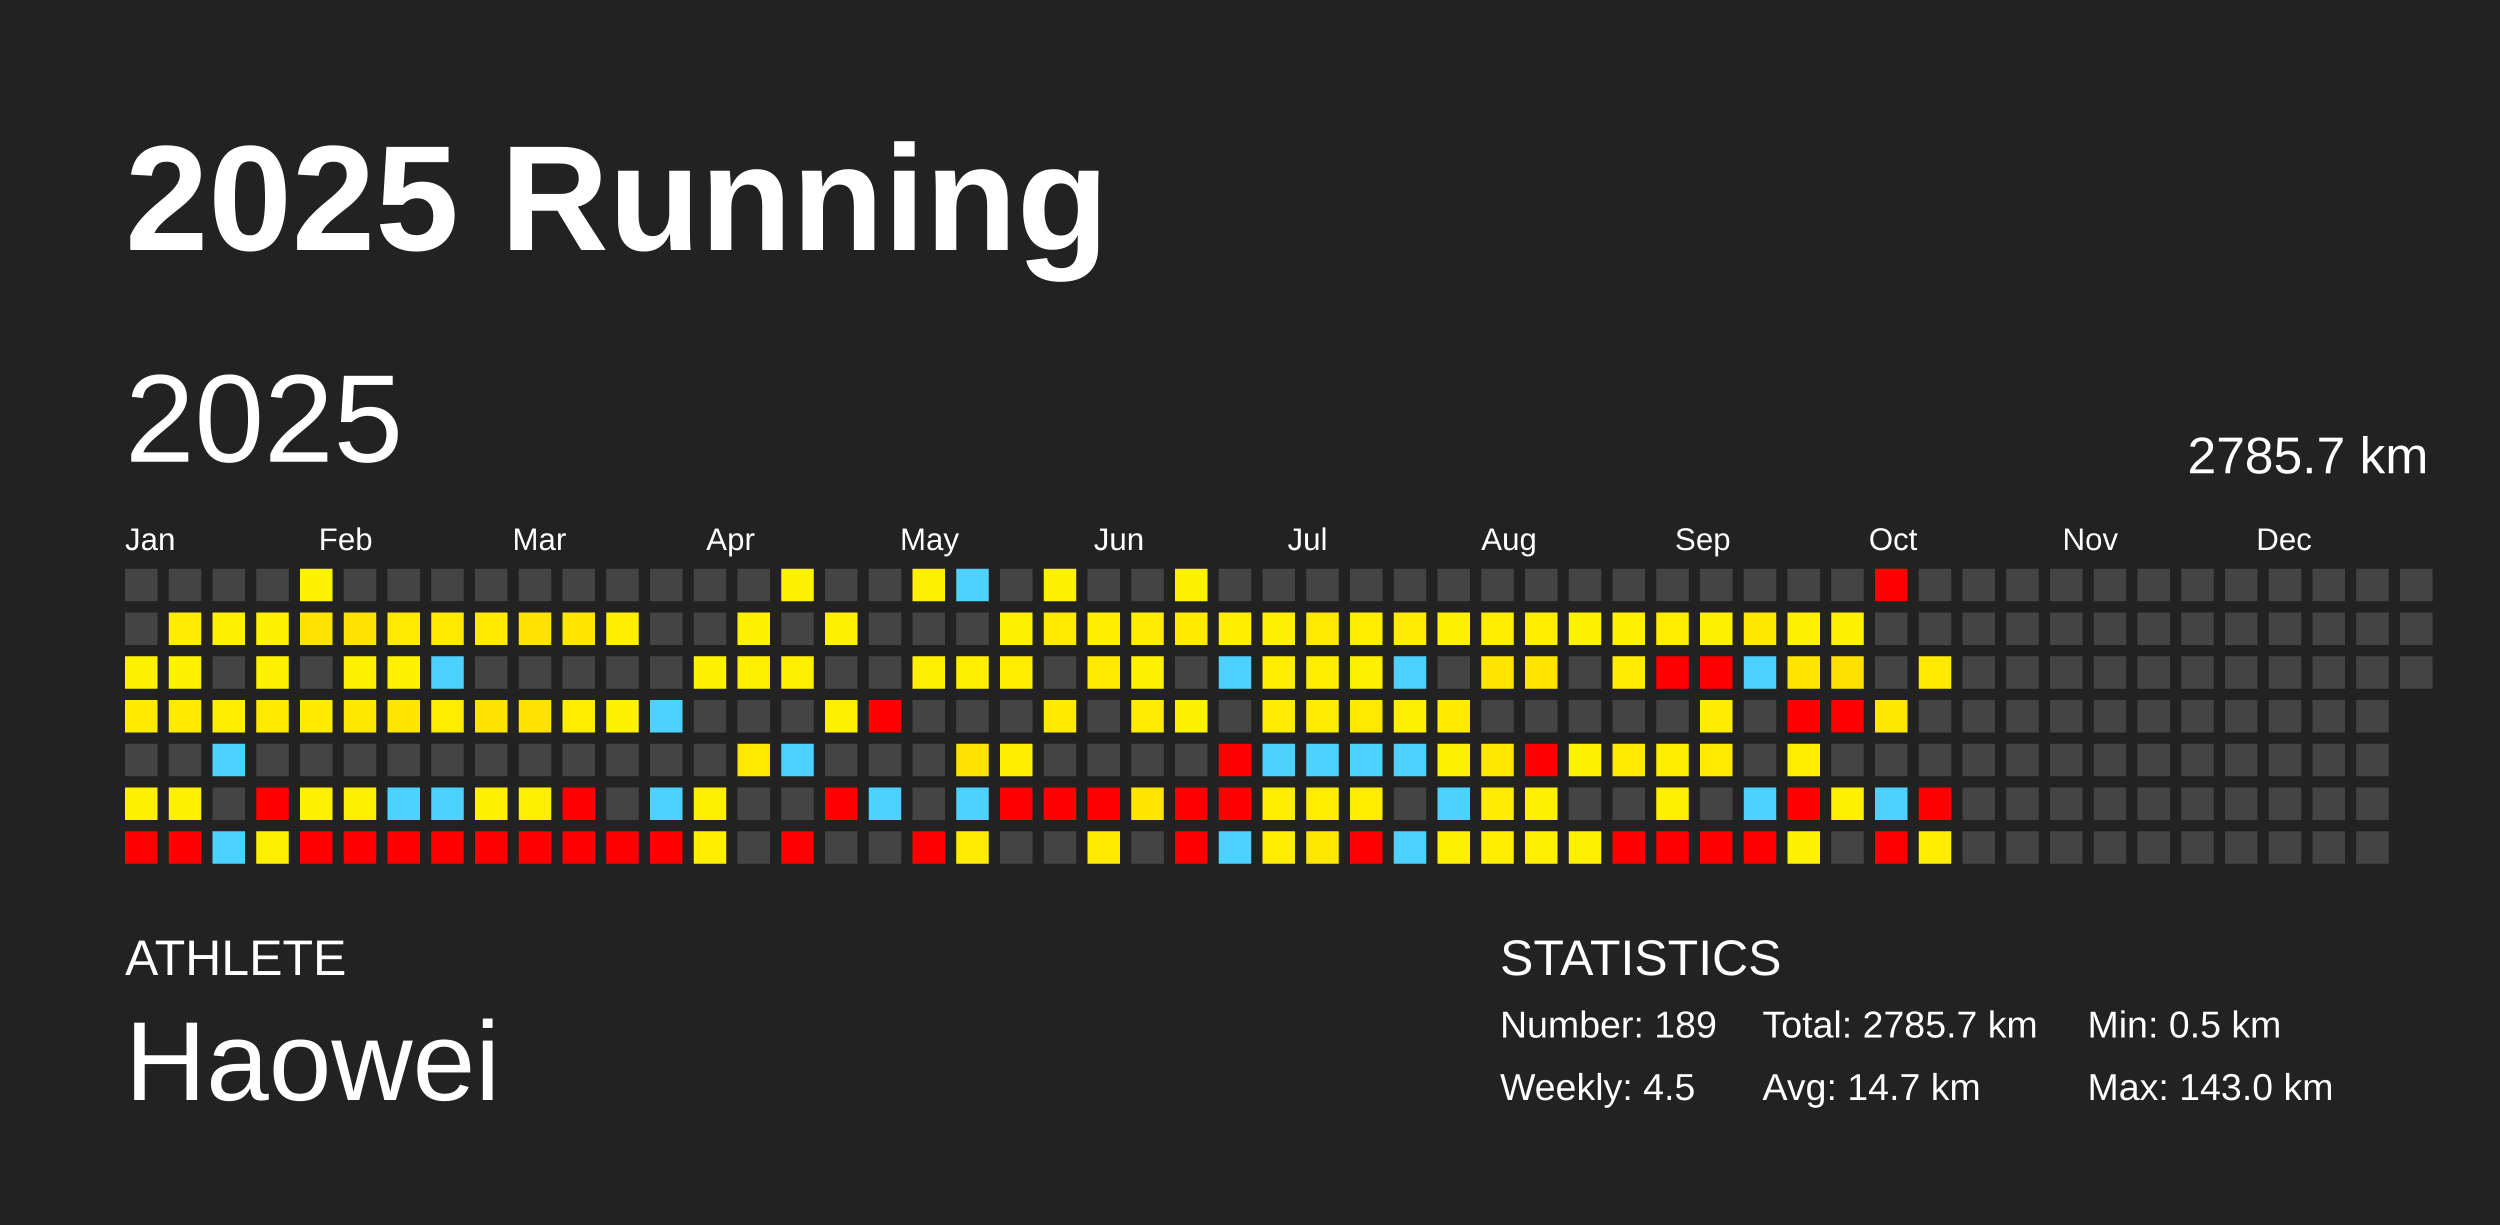
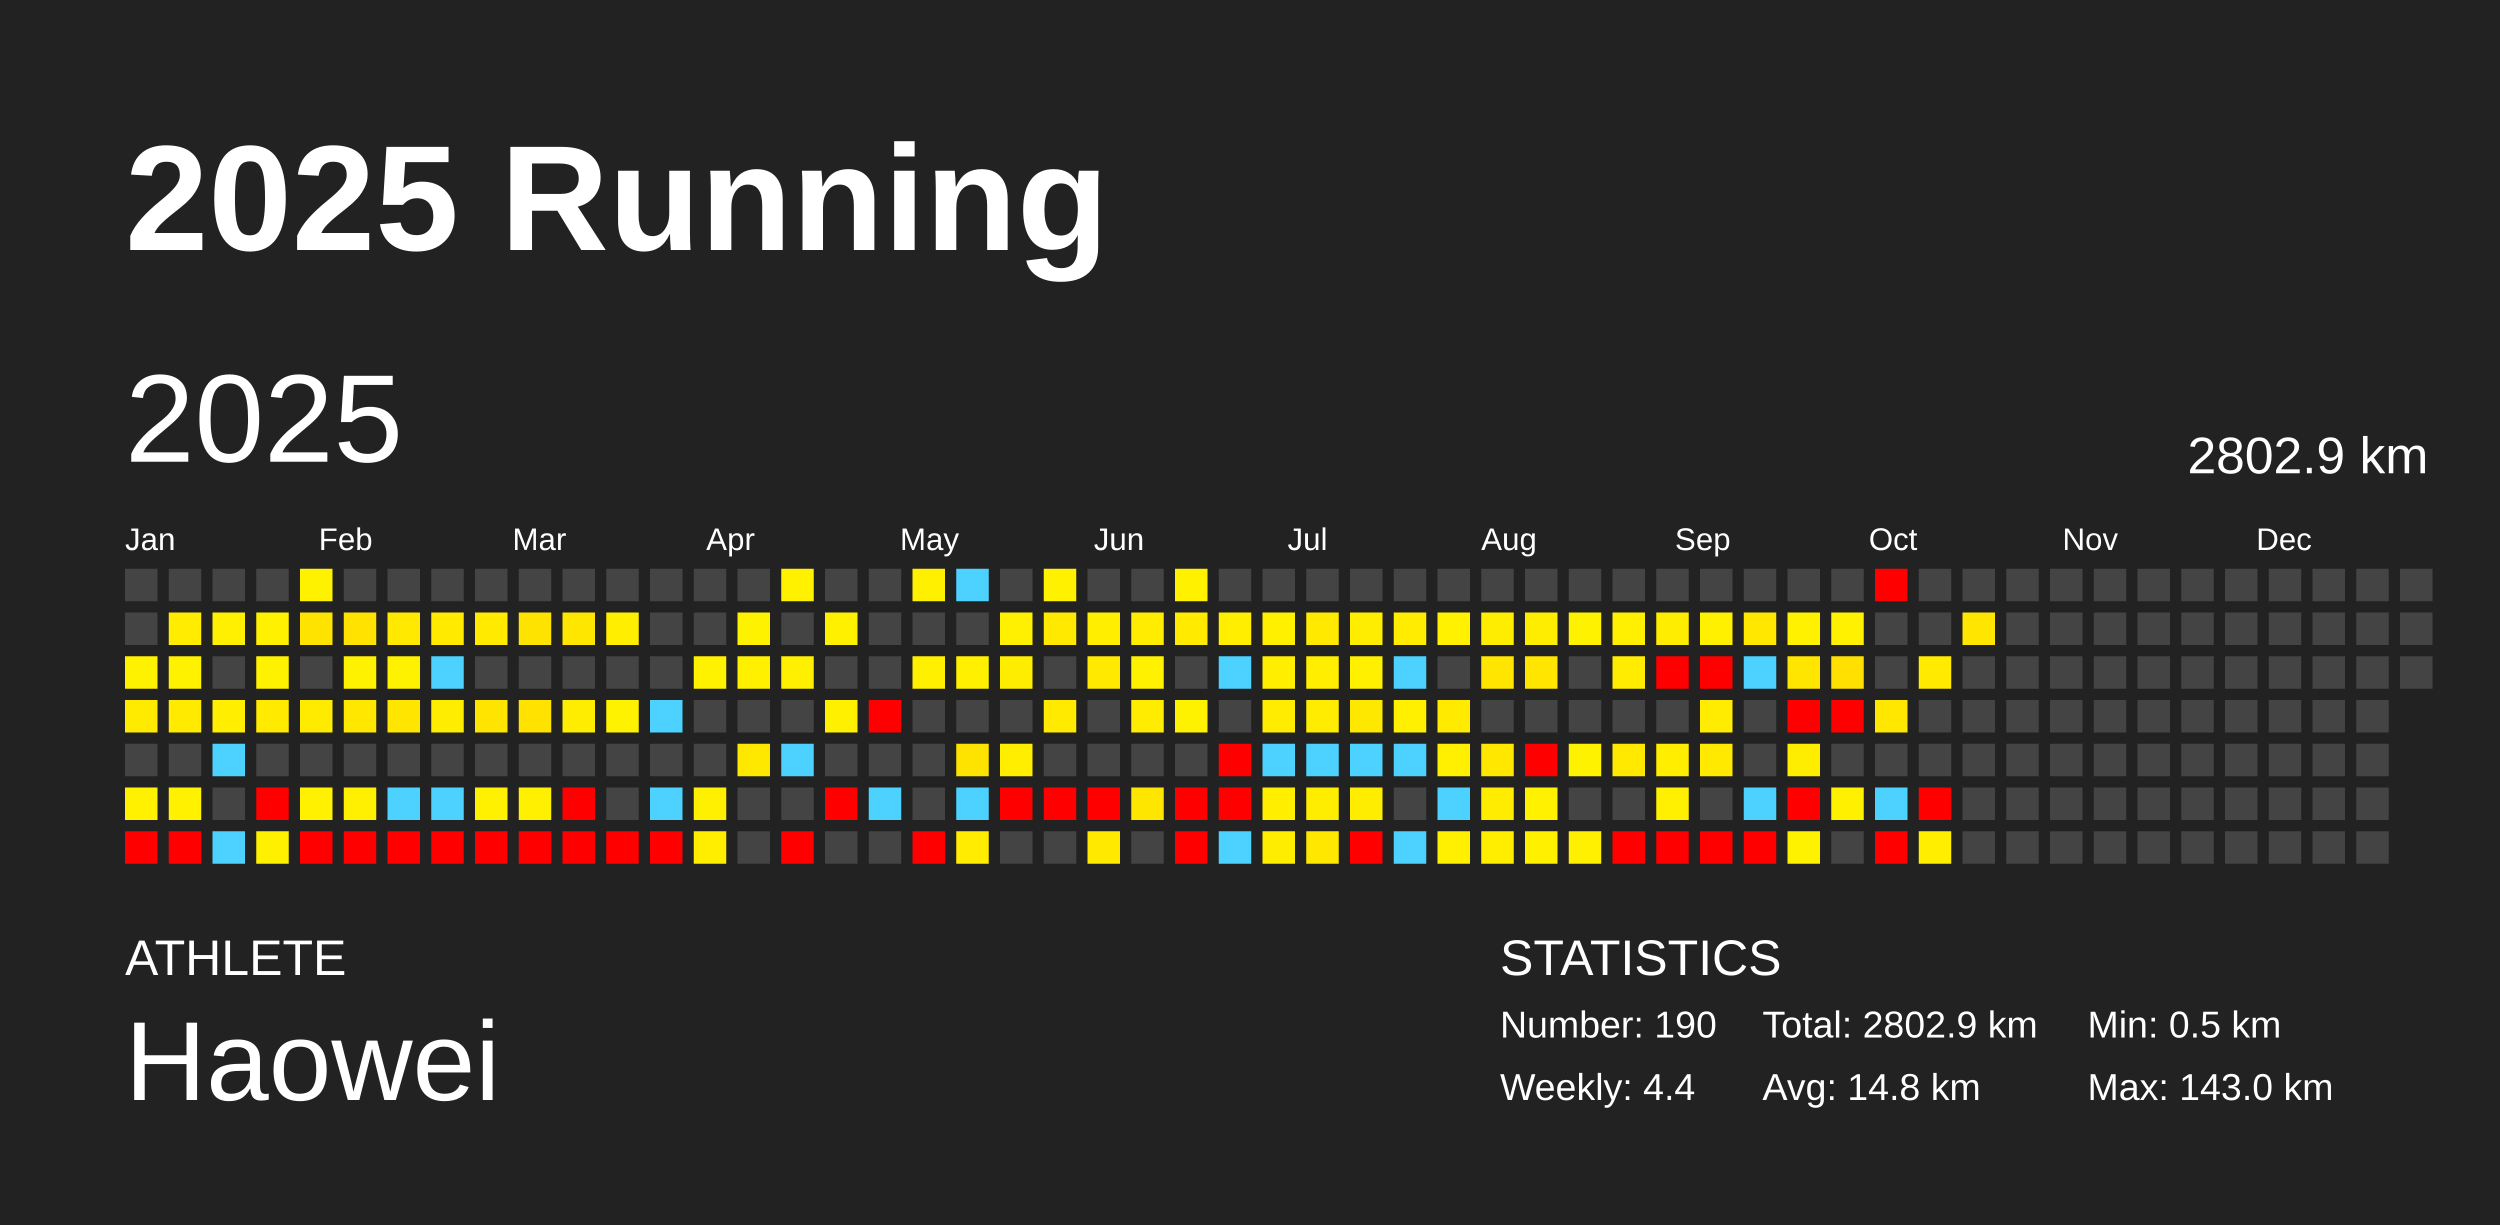
<svg xmlns="http://www.w3.org/2000/svg" baseProfile="full" height="98mm" version="1.1" viewBox="0,0,200,98" width="200mm">
  <defs />
  <rect fill="#222222" height="98" width="200" x="0" y="0" />
  <text fill="#FFFFFF" style="font-size:12px; font-family:Arial; font-weight:bold;" x="10" y="20">2025 Running</text>
  <text fill="#FFFFFF" style="font-size:4px; font-family:Arial" x="10" y="78">ATHLETE</text>
  <text fill="#FFFFFF" style="font-size:9px; font-family:Arial" x="10" y="88">Haowei</text>
  <text fill="#FFFFFF" style="font-size:4px; font-family:Arial" x="120" y="78">STATISTICS</text>
-   <text fill="#FFFFFF" style="font-size:3px; font-family:Arial" x="120" y="83">Number: 189</text>
-   <text fill="#FFFFFF" style="font-size:3px; font-family:Arial" x="120" y="88">Weekly: 4.5</text>
-   <text fill="#FFFFFF" style="font-size:3px; font-family:Arial" x="141" y="83">Total: 2785.7 km</text>
-   <text fill="#FFFFFF" style="font-size:3px; font-family:Arial" x="141" y="88">Avg: 14.7 km</text>
+   <text fill="#FFFFFF" style="font-size:3px; font-family:Arial" x="120" y="83">Number: 190</text>
+   <text fill="#FFFFFF" style="font-size:3px; font-family:Arial" x="120" y="88">Weekly: 4.4</text>
+   <text fill="#FFFFFF" style="font-size:3px; font-family:Arial" x="141" y="83">Total: 2802.9 km</text>
+   <text fill="#FFFFFF" style="font-size:3px; font-family:Arial" x="141" y="88">Avg: 14.8 km</text>
  <text fill="#FFFFFF" style="font-size:3px; font-family:Arial" x="167" y="83">Min: 0.5 km</text>
  <text fill="#FFFFFF" style="font-size:3px; font-family:Arial" x="167" y="88">Max: 143.0 km</text>
  <text dominant-baseline="hanging" fill="#FFFFFF" style="font-size:10.0px; font-family:Arial;" x="10" y="30">2025</text>
-   <text dominant-baseline="hanging" fill="#FFFFFF" style="font-size:4.125px; font-family:Arial;" x="175" y="35">2785.7 km</text>
+   <text dominant-baseline="hanging" fill="#FFFFFF" style="font-size:4.125px; font-family:Arial;" x="175" y="35">2802.9 km</text>
  <text fill="#FFFFFF" style="font-size:2.5px; font-family:Arial" x="10.0" y="44">Jan</text>
  <text fill="#FFFFFF" style="font-size:2.5px; font-family:Arial" x="25.5" y="44">Feb</text>
  <text fill="#FFFFFF" style="font-size:2.5px; font-family:Arial" x="41.0" y="44">Mar</text>
  <text fill="#FFFFFF" style="font-size:2.5px; font-family:Arial" x="56.5" y="44">Apr</text>
  <text fill="#FFFFFF" style="font-size:2.5px; font-family:Arial" x="72.0" y="44">May</text>
  <text fill="#FFFFFF" style="font-size:2.5px; font-family:Arial" x="87.5" y="44">Jun</text>
  <text fill="#FFFFFF" style="font-size:2.5px; font-family:Arial" x="103.0" y="44">Jul</text>
  <text fill="#FFFFFF" style="font-size:2.5px; font-family:Arial" x="118.5" y="44">Aug</text>
  <text fill="#FFFFFF" style="font-size:2.5px; font-family:Arial" x="134.0" y="44">Sep</text>
  <text fill="#FFFFFF" style="font-size:2.5px; font-family:Arial" x="149.5" y="44">Oct</text>
  <text fill="#FFFFFF" style="font-size:2.5px; font-family:Arial" x="165.0" y="44">Nov</text>
  <text fill="#FFFFFF" style="font-size:2.5px; font-family:Arial" x="180.5" y="44">Dec</text>
  <rect fill="#444444" height="2.6" width="2.6" x="10.0" y="45.5" />
  <rect fill="#444444" height="2.6" width="2.6" x="10.0" y="49.0" />
  <rect fill="#fff200" height="2.6" width="2.6" x="10.0" y="52.5" />
  <rect fill="#ffeb00" height="2.6" width="2.6" x="10.0" y="56.0" />
  <rect fill="#444444" height="2.6" width="2.6" x="10.0" y="59.5" />
  <rect fill="#fff100" height="2.6" width="2.6" x="10.0" y="63.0" />
  <rect fill="red" height="2.6" width="2.6" x="10.0" y="66.5" />
  <rect fill="#444444" height="2.6" width="2.6" x="13.5" y="45.5" />
  <rect fill="#ffec00" height="2.6" width="2.6" x="13.5" y="49.0" />
  <rect fill="#fff200" height="2.6" width="2.6" x="13.5" y="52.5" />
  <rect fill="#ffea00" height="2.6" width="2.6" x="13.5" y="56.0" />
  <rect fill="#444444" height="2.6" width="2.6" x="13.5" y="59.5" />
  <rect fill="#fff100" height="2.6" width="2.6" x="13.5" y="63.0" />
  <rect fill="red" height="2.6" width="2.6" x="13.5" y="66.5" />
  <rect fill="#444444" height="2.6" width="2.6" x="17.0" y="45.5" />
  <rect fill="#ffef00" height="2.6" width="2.6" x="17.0" y="49.0" />
  <rect fill="#444444" height="2.6" width="2.6" x="17.0" y="52.5" />
  <rect fill="#ffee00" height="2.6" width="2.6" x="17.0" y="56.0" />
  <rect fill="#4dd2ff" height="2.6" width="2.6" x="17.0" y="59.5" />
  <rect fill="#444444" height="2.6" width="2.6" x="17.0" y="63.0" />
  <rect fill="#4dd2ff" height="2.6" width="2.6" x="17.0" y="66.5" />
  <rect fill="#444444" height="2.6" width="2.6" x="20.5" y="45.5" />
  <rect fill="#fff100" height="2.6" width="2.6" x="20.5" y="49.0" />
  <rect fill="#fff200" height="2.6" width="2.6" x="20.5" y="52.5" />
  <rect fill="#ffea00" height="2.6" width="2.6" x="20.5" y="56.0" />
  <rect fill="#444444" height="2.6" width="2.6" x="20.5" y="59.5" />
  <rect fill="red" height="2.6" width="2.6" x="20.5" y="63.0" />
  <rect fill="#fff000" height="2.6" width="2.6" x="20.5" y="66.5" />
  <rect fill="#fff200" height="2.6" width="2.6" x="24.0" y="45.5" />
  <rect fill="#ffe300" height="2.6" width="2.6" x="24.0" y="49.0" />
  <rect fill="#444444" height="2.6" width="2.6" x="24.0" y="52.5" />
  <rect fill="#ffeb00" height="2.6" width="2.6" x="24.0" y="56.0" />
  <rect fill="#444444" height="2.6" width="2.6" x="24.0" y="59.5" />
  <rect fill="#fff100" height="2.6" width="2.6" x="24.0" y="63.0" />
  <rect fill="red" height="2.6" width="2.6" x="24.0" y="66.5" />
  <rect fill="#444444" height="2.6" width="2.6" x="27.5" y="45.5" />
  <rect fill="#ffe200" height="2.6" width="2.6" x="27.5" y="49.0" />
  <rect fill="#fff200" height="2.6" width="2.6" x="27.5" y="52.5" />
  <rect fill="#ffe700" height="2.6" width="2.6" x="27.5" y="56.0" />
  <rect fill="#444444" height="2.6" width="2.6" x="27.5" y="59.5" />
  <rect fill="#ffef00" height="2.6" width="2.6" x="27.5" y="63.0" />
  <rect fill="red" height="2.6" width="2.6" x="27.5" y="66.5" />
  <rect fill="#444444" height="2.6" width="2.6" x="31.0" y="45.5" />
  <rect fill="#ffe900" height="2.6" width="2.6" x="31.0" y="49.0" />
  <rect fill="#fff200" height="2.6" width="2.6" x="31.0" y="52.5" />
  <rect fill="#ffe500" height="2.6" width="2.6" x="31.0" y="56.0" />
  <rect fill="#444444" height="2.6" width="2.6" x="31.0" y="59.5" />
  <rect fill="#4dd2ff" height="2.6" width="2.6" x="31.0" y="63.0" />
  <rect fill="red" height="2.6" width="2.6" x="31.0" y="66.5" />
  <rect fill="#444444" height="2.6" width="2.6" x="34.5" y="45.5" />
  <rect fill="#ffea00" height="2.6" width="2.6" x="34.5" y="49.0" />
  <rect fill="#4dd2ff" height="2.6" width="2.6" x="34.5" y="52.5" />
  <rect fill="#ffed00" height="2.6" width="2.6" x="34.5" y="56.0" />
  <rect fill="#444444" height="2.6" width="2.6" x="34.5" y="59.5" />
  <rect fill="#4dd2ff" height="2.6" width="2.6" x="34.5" y="63.0" />
  <rect fill="red" height="2.6" width="2.6" x="34.5" y="66.5" />
  <rect fill="#444444" height="2.6" width="2.6" x="38.0" y="45.5" />
  <rect fill="#ffea00" height="2.6" width="2.6" x="38.0" y="49.0" />
  <rect fill="#444444" height="2.6" width="2.6" x="38.0" y="52.5" />
  <rect fill="#ffe400" height="2.6" width="2.6" x="38.0" y="56.0" />
  <rect fill="#444444" height="2.6" width="2.6" x="38.0" y="59.5" />
  <rect fill="#fff100" height="2.6" width="2.6" x="38.0" y="63.0" />
  <rect fill="red" height="2.6" width="2.6" x="38.0" y="66.5" />
  <rect fill="#444444" height="2.6" width="2.6" x="41.5" y="45.5" />
  <rect fill="#ffe300" height="2.6" width="2.6" x="41.5" y="49.0" />
  <rect fill="#444444" height="2.6" width="2.6" x="41.5" y="52.5" />
  <rect fill="#ffe200" height="2.6" width="2.6" x="41.5" y="56.0" />
  <rect fill="#444444" height="2.6" width="2.6" x="41.5" y="59.5" />
  <rect fill="#ffef00" height="2.6" width="2.6" x="41.5" y="63.0" />
  <rect fill="red" height="2.6" width="2.6" x="41.5" y="66.5" />
  <rect fill="#444444" height="2.6" width="2.6" x="45.0" y="45.5" />
  <rect fill="#ffe600" height="2.6" width="2.6" x="45.0" y="49.0" />
  <rect fill="#444444" height="2.6" width="2.6" x="45.0" y="52.5" />
  <rect fill="#ffed00" height="2.6" width="2.6" x="45.0" y="56.0" />
  <rect fill="#444444" height="2.6" width="2.6" x="45.0" y="59.5" />
  <rect fill="red" height="2.6" width="2.6" x="45.0" y="63.0" />
  <rect fill="red" height="2.6" width="2.6" x="45.0" y="66.5" />
  <rect fill="#444444" height="2.6" width="2.6" x="48.5" y="45.5" />
  <rect fill="#ffee00" height="2.6" width="2.6" x="48.5" y="49.0" />
  <rect fill="#444444" height="2.6" width="2.6" x="48.5" y="52.5" />
  <rect fill="#fff200" height="2.6" width="2.6" x="48.5" y="56.0" />
  <rect fill="#444444" height="2.6" width="2.6" x="48.5" y="59.5" />
  <rect fill="#444444" height="2.6" width="2.6" x="48.5" y="63.0" />
  <rect fill="red" height="2.6" width="2.6" x="48.5" y="66.5" />
  <rect fill="#444444" height="2.6" width="2.6" x="52.0" y="45.5" />
  <rect fill="#444444" height="2.6" width="2.6" x="52.0" y="49.0" />
  <rect fill="#444444" height="2.6" width="2.6" x="52.0" y="52.5" />
  <rect fill="#4dd2ff" height="2.6" width="2.6" x="52.0" y="56.0" />
  <rect fill="#444444" height="2.6" width="2.6" x="52.0" y="59.5" />
  <rect fill="#4dd2ff" height="2.6" width="2.6" x="52.0" y="63.0" />
  <rect fill="red" height="2.6" width="2.6" x="52.0" y="66.5" />
  <rect fill="#444444" height="2.6" width="2.6" x="55.5" y="45.5" />
  <rect fill="#444444" height="2.6" width="2.6" x="55.5" y="49.0" />
  <rect fill="#fff200" height="2.6" width="2.6" x="55.5" y="52.5" />
  <rect fill="#444444" height="2.6" width="2.6" x="55.5" y="56.0" />
  <rect fill="#444444" height="2.6" width="2.6" x="55.5" y="59.5" />
  <rect fill="#ffef00" height="2.6" width="2.6" x="55.5" y="63.0" />
  <rect fill="#ffee00" height="2.6" width="2.6" x="55.5" y="66.5" />
  <rect fill="#444444" height="2.6" width="2.6" x="59.0" y="45.5" />
  <rect fill="#fff200" height="2.6" width="2.6" x="59.0" y="49.0" />
  <rect fill="#fff000" height="2.6" width="2.6" x="59.0" y="52.5" />
  <rect fill="#444444" height="2.6" width="2.6" x="59.0" y="56.0" />
  <rect fill="#ffe800" height="2.6" width="2.6" x="59.0" y="59.5" />
  <rect fill="#444444" height="2.6" width="2.6" x="59.0" y="63.0" />
  <rect fill="#444444" height="2.6" width="2.6" x="59.0" y="66.5" />
  <rect fill="#fff100" height="2.6" width="2.6" x="62.5" y="45.5" />
  <rect fill="#444444" height="2.6" width="2.6" x="62.5" y="49.0" />
  <rect fill="#ffef00" height="2.6" width="2.6" x="62.5" y="52.5" />
  <rect fill="#444444" height="2.6" width="2.6" x="62.5" y="56.0" />
  <rect fill="#4dd2ff" height="2.6" width="2.6" x="62.5" y="59.5" />
  <rect fill="#444444" height="2.6" width="2.6" x="62.5" y="63.0" />
  <rect fill="red" height="2.6" width="2.6" x="62.5" y="66.5" />
  <rect fill="#444444" height="2.6" width="2.6" x="66.0" y="45.5" />
  <rect fill="#fff000" height="2.6" width="2.6" x="66.0" y="49.0" />
  <rect fill="#444444" height="2.6" width="2.6" x="66.0" y="52.5" />
  <rect fill="#fff000" height="2.6" width="2.6" x="66.0" y="56.0" />
  <rect fill="#444444" height="2.6" width="2.6" x="66.0" y="59.5" />
  <rect fill="red" height="2.6" width="2.6" x="66.0" y="63.0" />
  <rect fill="#444444" height="2.6" width="2.6" x="66.0" y="66.5" />
  <rect fill="#444444" height="2.6" width="2.6" x="69.5" y="45.5" />
  <rect fill="#444444" height="2.6" width="2.6" x="69.5" y="49.0" />
  <rect fill="#444444" height="2.6" width="2.6" x="69.5" y="52.5" />
  <rect fill="red" height="2.6" width="2.6" x="69.5" y="56.0" />
  <rect fill="#444444" height="2.6" width="2.6" x="69.5" y="59.5" />
  <rect fill="#4dd2ff" height="2.6" width="2.6" x="69.5" y="63.0" />
  <rect fill="#444444" height="2.6" width="2.6" x="69.5" y="66.5" />
  <rect fill="#fff000" height="2.6" width="2.6" x="73.0" y="45.5" />
  <rect fill="#444444" height="2.6" width="2.6" x="73.0" y="49.0" />
  <rect fill="#fff000" height="2.6" width="2.6" x="73.0" y="52.5" />
  <rect fill="#444444" height="2.6" width="2.6" x="73.0" y="56.0" />
  <rect fill="#444444" height="2.6" width="2.6" x="73.0" y="59.5" />
  <rect fill="#444444" height="2.6" width="2.6" x="73.0" y="63.0" />
  <rect fill="red" height="2.6" width="2.6" x="73.0" y="66.5" />
  <rect fill="#4dd2ff" height="2.6" width="2.6" x="76.5" y="45.5" />
  <rect fill="#444444" height="2.6" width="2.6" x="76.5" y="49.0" />
  <rect fill="#fff000" height="2.6" width="2.6" x="76.5" y="52.5" />
  <rect fill="#444444" height="2.6" width="2.6" x="76.5" y="56.0" />
  <rect fill="#ffe300" height="2.6" width="2.6" x="76.5" y="59.5" />
  <rect fill="#4dd2ff" height="2.6" width="2.6" x="76.5" y="63.0" />
  <rect fill="#ffec00" height="2.6" width="2.6" x="76.5" y="66.5" />
  <rect fill="#444444" height="2.6" width="2.6" x="80.0" y="45.5" />
  <rect fill="#ffef00" height="2.6" width="2.6" x="80.0" y="49.0" />
  <rect fill="#ffed00" height="2.6" width="2.6" x="80.0" y="52.5" />
  <rect fill="#444444" height="2.6" width="2.6" x="80.0" y="56.0" />
  <rect fill="#ffee00" height="2.6" width="2.6" x="80.0" y="59.5" />
  <rect fill="red" height="2.6" width="2.6" x="80.0" y="63.0" />
  <rect fill="#444444" height="2.6" width="2.6" x="80.0" y="66.5" />
  <rect fill="#fff100" height="2.6" width="2.6" x="83.5" y="45.5" />
  <rect fill="#ffe900" height="2.6" width="2.6" x="83.5" y="49.0" />
  <rect fill="#444444" height="2.6" width="2.6" x="83.5" y="52.5" />
  <rect fill="#ffea00" height="2.6" width="2.6" x="83.5" y="56.0" />
  <rect fill="#444444" height="2.6" width="2.6" x="83.5" y="59.5" />
  <rect fill="red" height="2.6" width="2.6" x="83.5" y="63.0" />
  <rect fill="#444444" height="2.6" width="2.6" x="83.5" y="66.5" />
  <rect fill="#444444" height="2.6" width="2.6" x="87.0" y="45.5" />
  <rect fill="#ffee00" height="2.6" width="2.6" x="87.0" y="49.0" />
  <rect fill="#ffe900" height="2.6" width="2.6" x="87.0" y="52.5" />
  <rect fill="#444444" height="2.6" width="2.6" x="87.0" y="56.0" />
  <rect fill="#444444" height="2.6" width="2.6" x="87.0" y="59.5" />
  <rect fill="red" height="2.6" width="2.6" x="87.0" y="63.0" />
  <rect fill="#ffe900" height="2.6" width="2.6" x="87.0" y="66.5" />
  <rect fill="#444444" height="2.6" width="2.6" x="90.5" y="45.5" />
  <rect fill="#ffec00" height="2.6" width="2.6" x="90.5" y="49.0" />
  <rect fill="#fff100" height="2.6" width="2.6" x="90.5" y="52.5" />
  <rect fill="#ffec00" height="2.6" width="2.6" x="90.5" y="56.0" />
  <rect fill="#444444" height="2.6" width="2.6" x="90.5" y="59.5" />
  <rect fill="#ffe600" height="2.6" width="2.6" x="90.5" y="63.0" />
  <rect fill="#444444" height="2.6" width="2.6" x="90.5" y="66.5" />
  <rect fill="#fff100" height="2.6" width="2.6" x="94.0" y="45.5" />
  <rect fill="#ffea00" height="2.6" width="2.6" x="94.0" y="49.0" />
  <rect fill="#444444" height="2.6" width="2.6" x="94.0" y="52.5" />
  <rect fill="#fff200" height="2.6" width="2.6" x="94.0" y="56.0" />
  <rect fill="#444444" height="2.6" width="2.6" x="94.0" y="59.5" />
  <rect fill="red" height="2.6" width="2.6" x="94.0" y="63.0" />
  <rect fill="red" height="2.6" width="2.6" x="94.0" y="66.5" />
  <rect fill="#444444" height="2.6" width="2.6" x="97.5" y="45.5" />
  <rect fill="#ffee00" height="2.6" width="2.6" x="97.5" y="49.0" />
  <rect fill="#4dd2ff" height="2.6" width="2.6" x="97.5" y="52.5" />
  <rect fill="#444444" height="2.6" width="2.6" x="97.5" y="56.0" />
  <rect fill="red" height="2.6" width="2.6" x="97.5" y="59.5" />
  <rect fill="red" height="2.6" width="2.6" x="97.5" y="63.0" />
  <rect fill="#4dd2ff" height="2.6" width="2.6" x="97.5" y="66.5" />
  <rect fill="#444444" height="2.6" width="2.6" x="101.0" y="45.5" />
  <rect fill="#fff000" height="2.6" width="2.6" x="101.0" y="49.0" />
  <rect fill="#ffee00" height="2.6" width="2.6" x="101.0" y="52.5" />
  <rect fill="#ffec00" height="2.6" width="2.6" x="101.0" y="56.0" />
  <rect fill="#4dd2ff" height="2.6" width="2.6" x="101.0" y="59.5" />
  <rect fill="#ffee00" height="2.6" width="2.6" x="101.0" y="63.0" />
  <rect fill="#ffed00" height="2.6" width="2.6" x="101.0" y="66.5" />
  <rect fill="#444444" height="2.6" width="2.6" x="104.5" y="45.5" />
  <rect fill="#ffe900" height="2.6" width="2.6" x="104.5" y="49.0" />
  <rect fill="#ffee00" height="2.6" width="2.6" x="104.5" y="52.5" />
  <rect fill="#ffec00" height="2.6" width="2.6" x="104.5" y="56.0" />
  <rect fill="#4dd2ff" height="2.6" width="2.6" x="104.5" y="59.5" />
  <rect fill="#ffed00" height="2.6" width="2.6" x="104.5" y="63.0" />
  <rect fill="#ffe700" height="2.6" width="2.6" x="104.5" y="66.5" />
  <rect fill="#444444" height="2.6" width="2.6" x="108.0" y="45.5" />
  <rect fill="#ffed00" height="2.6" width="2.6" x="108.0" y="49.0" />
  <rect fill="#fff000" height="2.6" width="2.6" x="108.0" y="52.5" />
  <rect fill="#ffe800" height="2.6" width="2.6" x="108.0" y="56.0" />
  <rect fill="#4dd2ff" height="2.6" width="2.6" x="108.0" y="59.5" />
  <rect fill="#ffed00" height="2.6" width="2.6" x="108.0" y="63.0" />
  <rect fill="red" height="2.6" width="2.6" x="108.0" y="66.5" />
  <rect fill="#444444" height="2.6" width="2.6" x="111.5" y="45.5" />
  <rect fill="#ffec00" height="2.6" width="2.6" x="111.5" y="49.0" />
  <rect fill="#4dd2ff" height="2.6" width="2.6" x="111.5" y="52.5" />
  <rect fill="#fff000" height="2.6" width="2.6" x="111.5" y="56.0" />
  <rect fill="#4dd2ff" height="2.6" width="2.6" x="111.5" y="59.5" />
  <rect fill="#444444" height="2.6" width="2.6" x="111.5" y="63.0" />
  <rect fill="#4dd2ff" height="2.6" width="2.6" x="111.5" y="66.5" />
  <rect fill="#444444" height="2.6" width="2.6" x="115.0" y="45.5" />
  <rect fill="#fff100" height="2.6" width="2.6" x="115.0" y="49.0" />
  <rect fill="#444444" height="2.6" width="2.6" x="115.0" y="52.5" />
  <rect fill="#ffea00" height="2.6" width="2.6" x="115.0" y="56.0" />
  <rect fill="#ffef00" height="2.6" width="2.6" x="115.0" y="59.5" />
  <rect fill="#4dd2ff" height="2.6" width="2.6" x="115.0" y="63.0" />
  <rect fill="#ffef00" height="2.6" width="2.6" x="115.0" y="66.5" />
  <rect fill="#444444" height="2.6" width="2.6" x="118.5" y="45.5" />
  <rect fill="#ffed00" height="2.6" width="2.6" x="118.5" y="49.0" />
  <rect fill="#ffe500" height="2.6" width="2.6" x="118.5" y="52.5" />
  <rect fill="#444444" height="2.6" width="2.6" x="118.5" y="56.0" />
  <rect fill="#ffe700" height="2.6" width="2.6" x="118.5" y="59.5" />
  <rect fill="#ffec00" height="2.6" width="2.6" x="118.5" y="63.0" />
  <rect fill="#ffee00" height="2.6" width="2.6" x="118.5" y="66.5" />
  <rect fill="#444444" height="2.6" width="2.6" x="122.0" y="45.5" />
  <rect fill="#ffed00" height="2.6" width="2.6" x="122.0" y="49.0" />
  <rect fill="#ffe500" height="2.6" width="2.6" x="122.0" y="52.5" />
  <rect fill="#444444" height="2.6" width="2.6" x="122.0" y="56.0" />
  <rect fill="red" height="2.6" width="2.6" x="122.0" y="59.5" />
  <rect fill="#fff100" height="2.6" width="2.6" x="122.0" y="63.0" />
  <rect fill="#fff000" height="2.6" width="2.6" x="122.0" y="66.5" />
  <rect fill="#444444" height="2.6" width="2.6" x="125.5" y="45.5" />
  <rect fill="#fff200" height="2.6" width="2.6" x="125.5" y="49.0" />
  <rect fill="#444444" height="2.6" width="2.6" x="125.5" y="52.5" />
  <rect fill="#444444" height="2.6" width="2.6" x="125.5" y="56.0" />
  <rect fill="#fff200" height="2.6" width="2.6" x="125.5" y="59.5" />
  <rect fill="#444444" height="2.6" width="2.6" x="125.5" y="63.0" />
  <rect fill="#ffef00" height="2.6" width="2.6" x="125.5" y="66.5" />
  <rect fill="#444444" height="2.6" width="2.6" x="129.0" y="45.5" />
  <rect fill="#ffef00" height="2.6" width="2.6" x="129.0" y="49.0" />
  <rect fill="#ffec00" height="2.6" width="2.6" x="129.0" y="52.5" />
  <rect fill="#444444" height="2.6" width="2.6" x="129.0" y="56.0" />
  <rect fill="#ffe900" height="2.6" width="2.6" x="129.0" y="59.5" />
  <rect fill="#444444" height="2.6" width="2.6" x="129.0" y="63.0" />
  <rect fill="red" height="2.6" width="2.6" x="129.0" y="66.5" />
  <rect fill="#444444" height="2.6" width="2.6" x="132.5" y="45.5" />
  <rect fill="#ffed00" height="2.6" width="2.6" x="132.5" y="49.0" />
  <rect fill="red" height="2.6" width="2.6" x="132.5" y="52.5" />
  <rect fill="#444444" height="2.6" width="2.6" x="132.5" y="56.0" />
  <rect fill="#ffee00" height="2.6" width="2.6" x="132.5" y="59.5" />
  <rect fill="#ffef00" height="2.6" width="2.6" x="132.5" y="63.0" />
  <rect fill="red" height="2.6" width="2.6" x="132.5" y="66.5" />
  <rect fill="#444444" height="2.6" width="2.6" x="136.0" y="45.5" />
  <rect fill="#fff000" height="2.6" width="2.6" x="136.0" y="49.0" />
  <rect fill="red" height="2.6" width="2.6" x="136.0" y="52.5" />
  <rect fill="#ffec00" height="2.6" width="2.6" x="136.0" y="56.0" />
  <rect fill="#ffe900" height="2.6" width="2.6" x="136.0" y="59.5" />
  <rect fill="#444444" height="2.6" width="2.6" x="136.0" y="63.0" />
  <rect fill="red" height="2.6" width="2.6" x="136.0" y="66.5" />
  <rect fill="#444444" height="2.6" width="2.6" x="139.5" y="45.5" />
  <rect fill="#ffe700" height="2.6" width="2.6" x="139.5" y="49.0" />
  <rect fill="#4dd2ff" height="2.6" width="2.6" x="139.5" y="52.5" />
  <rect fill="#444444" height="2.6" width="2.6" x="139.5" y="56.0" />
  <rect fill="#444444" height="2.6" width="2.6" x="139.5" y="59.5" />
  <rect fill="#4dd2ff" height="2.6" width="2.6" x="139.5" y="63.0" />
  <rect fill="red" height="2.6" width="2.6" x="139.5" y="66.5" />
  <rect fill="#444444" height="2.6" width="2.6" x="143.0" y="45.5" />
  <rect fill="#fff100" height="2.6" width="2.6" x="143.0" y="49.0" />
  <rect fill="#ffe500" height="2.6" width="2.6" x="143.0" y="52.5" />
  <rect fill="red" height="2.6" width="2.6" x="143.0" y="56.0" />
  <rect fill="#ffed00" height="2.6" width="2.6" x="143.0" y="59.5" />
  <rect fill="red" height="2.6" width="2.6" x="143.0" y="63.0" />
  <rect fill="#fff200" height="2.6" width="2.6" x="143.0" y="66.5" />
  <rect fill="#444444" height="2.6" width="2.6" x="146.5" y="45.5" />
  <rect fill="#fff100" height="2.6" width="2.6" x="146.5" y="49.0" />
  <rect fill="#ffe000" height="2.6" width="2.6" x="146.5" y="52.5" />
  <rect fill="red" height="2.6" width="2.6" x="146.5" y="56.0" />
  <rect fill="#444444" height="2.6" width="2.6" x="146.5" y="59.5" />
  <rect fill="#fff000" height="2.6" width="2.6" x="146.5" y="63.0" />
  <rect fill="#444444" height="2.6" width="2.6" x="146.5" y="66.5" />
  <rect fill="red" height="2.6" width="2.6" x="150.0" y="45.5" />
  <rect fill="#444444" height="2.6" width="2.6" x="150.0" y="49.0" />
  <rect fill="#444444" height="2.6" width="2.6" x="150.0" y="52.5" />
  <rect fill="#ffe700" height="2.6" width="2.6" x="150.0" y="56.0" />
  <rect fill="#444444" height="2.6" width="2.6" x="150.0" y="59.5" />
  <rect fill="#4dd2ff" height="2.6" width="2.6" x="150.0" y="63.0" />
  <rect fill="red" height="2.6" width="2.6" x="150.0" y="66.5" />
  <rect fill="#444444" height="2.6" width="2.6" x="153.5" y="45.5" />
  <rect fill="#444444" height="2.6" width="2.6" x="153.5" y="49.0" />
  <rect fill="#ffea00" height="2.6" width="2.6" x="153.5" y="52.5" />
  <rect fill="#444444" height="2.6" width="2.6" x="153.5" y="56.0" />
  <rect fill="#444444" height="2.6" width="2.6" x="153.5" y="59.5" />
  <rect fill="red" height="2.6" width="2.6" x="153.5" y="63.0" />
  <rect fill="#ffee00" height="2.6" width="2.6" x="153.5" y="66.5" />
  <rect fill="#444444" height="2.6" width="2.6" x="157.0" y="45.5" />
-   <rect fill="#444444" height="2.6" width="2.6" x="157.0" y="49.0" />
+   <rect fill="#ffe500" height="2.6" width="2.6" x="157.0" y="49.0" />
  <rect fill="#444444" height="2.6" width="2.6" x="157.0" y="52.5" />
  <rect fill="#444444" height="2.6" width="2.6" x="157.0" y="56.0" />
  <rect fill="#444444" height="2.6" width="2.6" x="157.0" y="59.5" />
  <rect fill="#444444" height="2.6" width="2.6" x="157.0" y="63.0" />
  <rect fill="#444444" height="2.6" width="2.6" x="157.0" y="66.5" />
  <rect fill="#444444" height="2.6" width="2.6" x="160.5" y="45.5" />
  <rect fill="#444444" height="2.6" width="2.6" x="160.5" y="49.0" />
  <rect fill="#444444" height="2.6" width="2.6" x="160.5" y="52.5" />
  <rect fill="#444444" height="2.6" width="2.6" x="160.5" y="56.0" />
  <rect fill="#444444" height="2.6" width="2.6" x="160.5" y="59.5" />
  <rect fill="#444444" height="2.6" width="2.6" x="160.5" y="63.0" />
  <rect fill="#444444" height="2.6" width="2.6" x="160.5" y="66.5" />
  <rect fill="#444444" height="2.6" width="2.6" x="164.0" y="45.5" />
  <rect fill="#444444" height="2.6" width="2.6" x="164.0" y="49.0" />
  <rect fill="#444444" height="2.6" width="2.6" x="164.0" y="52.5" />
  <rect fill="#444444" height="2.6" width="2.6" x="164.0" y="56.0" />
  <rect fill="#444444" height="2.6" width="2.6" x="164.0" y="59.5" />
  <rect fill="#444444" height="2.6" width="2.6" x="164.0" y="63.0" />
  <rect fill="#444444" height="2.6" width="2.6" x="164.0" y="66.5" />
  <rect fill="#444444" height="2.6" width="2.6" x="167.5" y="45.5" />
  <rect fill="#444444" height="2.6" width="2.6" x="167.5" y="49.0" />
  <rect fill="#444444" height="2.6" width="2.6" x="167.5" y="52.5" />
  <rect fill="#444444" height="2.6" width="2.6" x="167.5" y="56.0" />
  <rect fill="#444444" height="2.6" width="2.6" x="167.5" y="59.5" />
  <rect fill="#444444" height="2.6" width="2.6" x="167.5" y="63.0" />
  <rect fill="#444444" height="2.6" width="2.6" x="167.5" y="66.5" />
  <rect fill="#444444" height="2.6" width="2.6" x="171.0" y="45.5" />
  <rect fill="#444444" height="2.6" width="2.6" x="171.0" y="49.0" />
  <rect fill="#444444" height="2.6" width="2.6" x="171.0" y="52.5" />
  <rect fill="#444444" height="2.6" width="2.6" x="171.0" y="56.0" />
  <rect fill="#444444" height="2.6" width="2.6" x="171.0" y="59.5" />
  <rect fill="#444444" height="2.6" width="2.6" x="171.0" y="63.0" />
  <rect fill="#444444" height="2.6" width="2.6" x="171.0" y="66.5" />
  <rect fill="#444444" height="2.6" width="2.6" x="174.5" y="45.5" />
  <rect fill="#444444" height="2.6" width="2.6" x="174.5" y="49.0" />
  <rect fill="#444444" height="2.6" width="2.6" x="174.5" y="52.5" />
  <rect fill="#444444" height="2.6" width="2.6" x="174.5" y="56.0" />
  <rect fill="#444444" height="2.6" width="2.6" x="174.5" y="59.5" />
  <rect fill="#444444" height="2.6" width="2.6" x="174.5" y="63.0" />
  <rect fill="#444444" height="2.6" width="2.6" x="174.5" y="66.5" />
  <rect fill="#444444" height="2.6" width="2.6" x="178.0" y="45.5" />
  <rect fill="#444444" height="2.6" width="2.6" x="178.0" y="49.0" />
  <rect fill="#444444" height="2.6" width="2.6" x="178.0" y="52.5" />
  <rect fill="#444444" height="2.6" width="2.6" x="178.0" y="56.0" />
  <rect fill="#444444" height="2.6" width="2.6" x="178.0" y="59.5" />
  <rect fill="#444444" height="2.6" width="2.6" x="178.0" y="63.0" />
  <rect fill="#444444" height="2.6" width="2.6" x="178.0" y="66.5" />
  <rect fill="#444444" height="2.6" width="2.6" x="181.5" y="45.5" />
  <rect fill="#444444" height="2.6" width="2.6" x="181.5" y="49.0" />
  <rect fill="#444444" height="2.6" width="2.6" x="181.5" y="52.5" />
  <rect fill="#444444" height="2.6" width="2.6" x="181.5" y="56.0" />
  <rect fill="#444444" height="2.6" width="2.6" x="181.5" y="59.5" />
  <rect fill="#444444" height="2.6" width="2.6" x="181.5" y="63.0" />
  <rect fill="#444444" height="2.6" width="2.6" x="181.5" y="66.5" />
  <rect fill="#444444" height="2.6" width="2.6" x="185.0" y="45.5" />
  <rect fill="#444444" height="2.6" width="2.6" x="185.0" y="49.0" />
  <rect fill="#444444" height="2.6" width="2.6" x="185.0" y="52.5" />
  <rect fill="#444444" height="2.6" width="2.6" x="185.0" y="56.0" />
  <rect fill="#444444" height="2.6" width="2.6" x="185.0" y="59.5" />
  <rect fill="#444444" height="2.6" width="2.6" x="185.0" y="63.0" />
  <rect fill="#444444" height="2.6" width="2.6" x="185.0" y="66.5" />
  <rect fill="#444444" height="2.6" width="2.6" x="188.5" y="45.5" />
  <rect fill="#444444" height="2.6" width="2.6" x="188.5" y="49.0" />
  <rect fill="#444444" height="2.6" width="2.6" x="188.5" y="52.5" />
  <rect fill="#444444" height="2.6" width="2.6" x="188.5" y="56.0" />
  <rect fill="#444444" height="2.6" width="2.6" x="188.5" y="59.5" />
  <rect fill="#444444" height="2.6" width="2.6" x="188.5" y="63.0" />
  <rect fill="#444444" height="2.6" width="2.6" x="188.5" y="66.5" />
  <rect fill="#444444" height="2.6" width="2.6" x="192.0" y="45.5" />
  <rect fill="#444444" height="2.6" width="2.6" x="192.0" y="49.0" />
  <rect fill="#444444" height="2.6" width="2.6" x="192.0" y="52.5" />
</svg>
